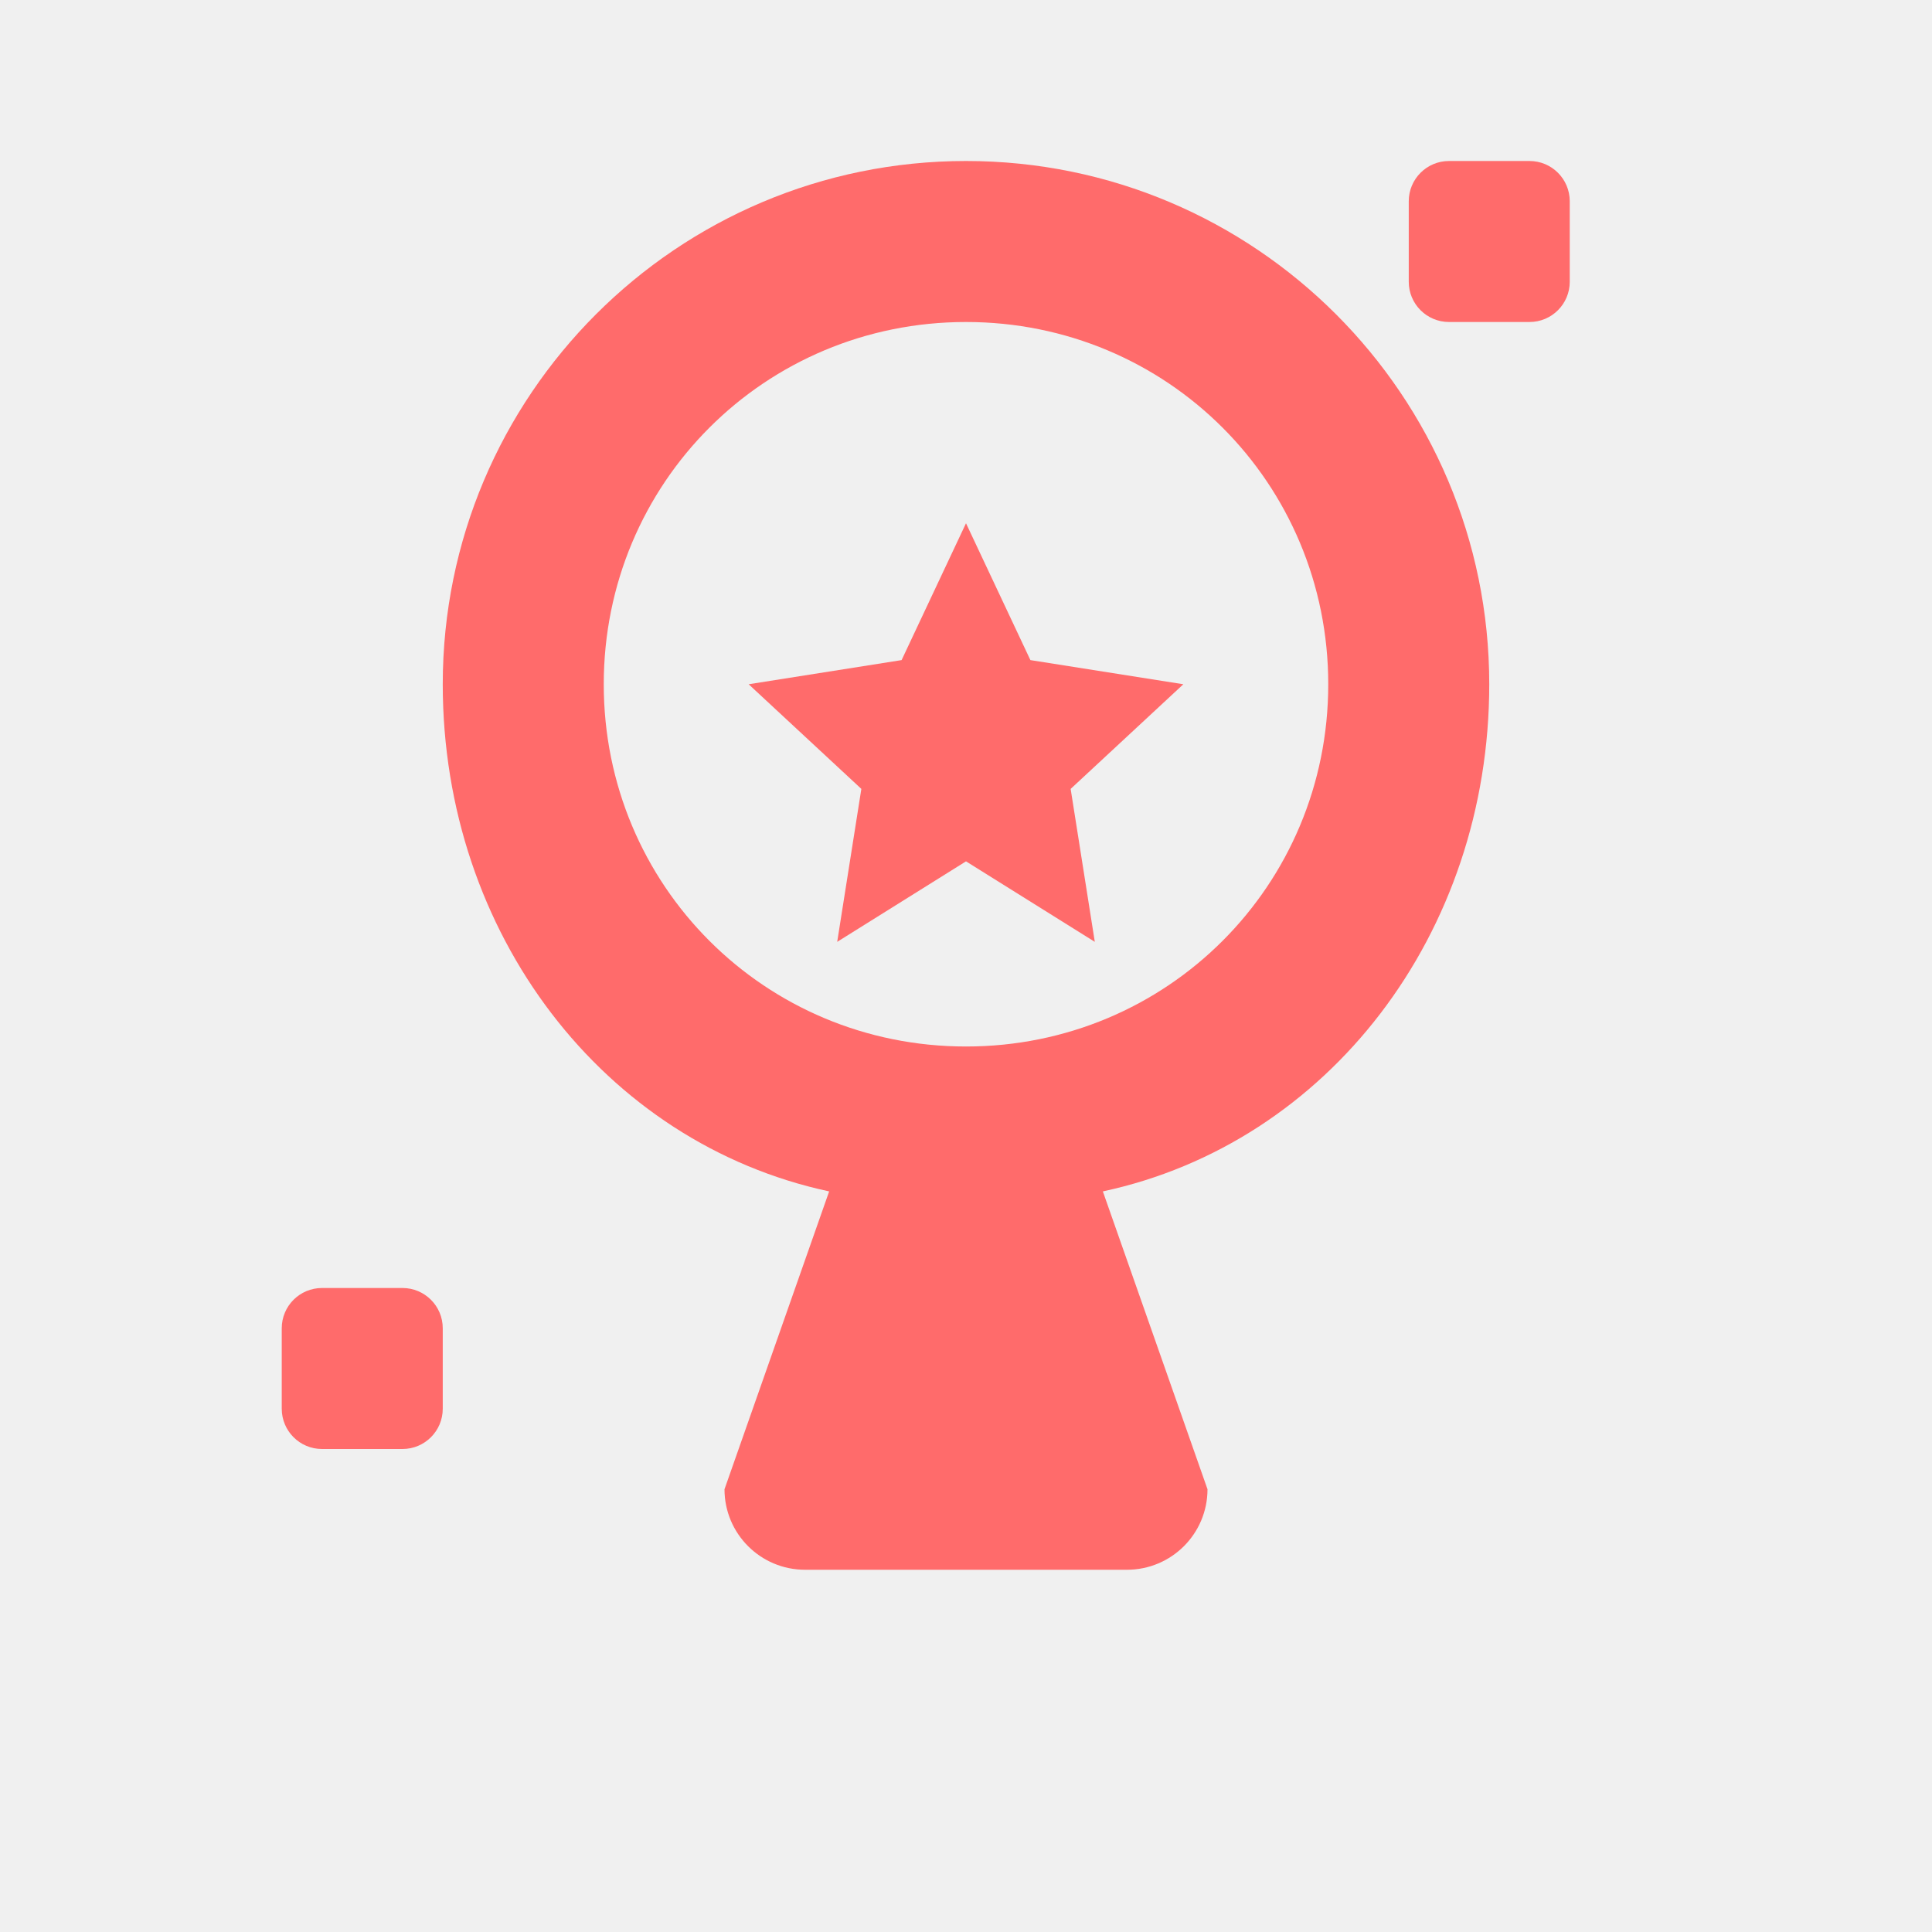
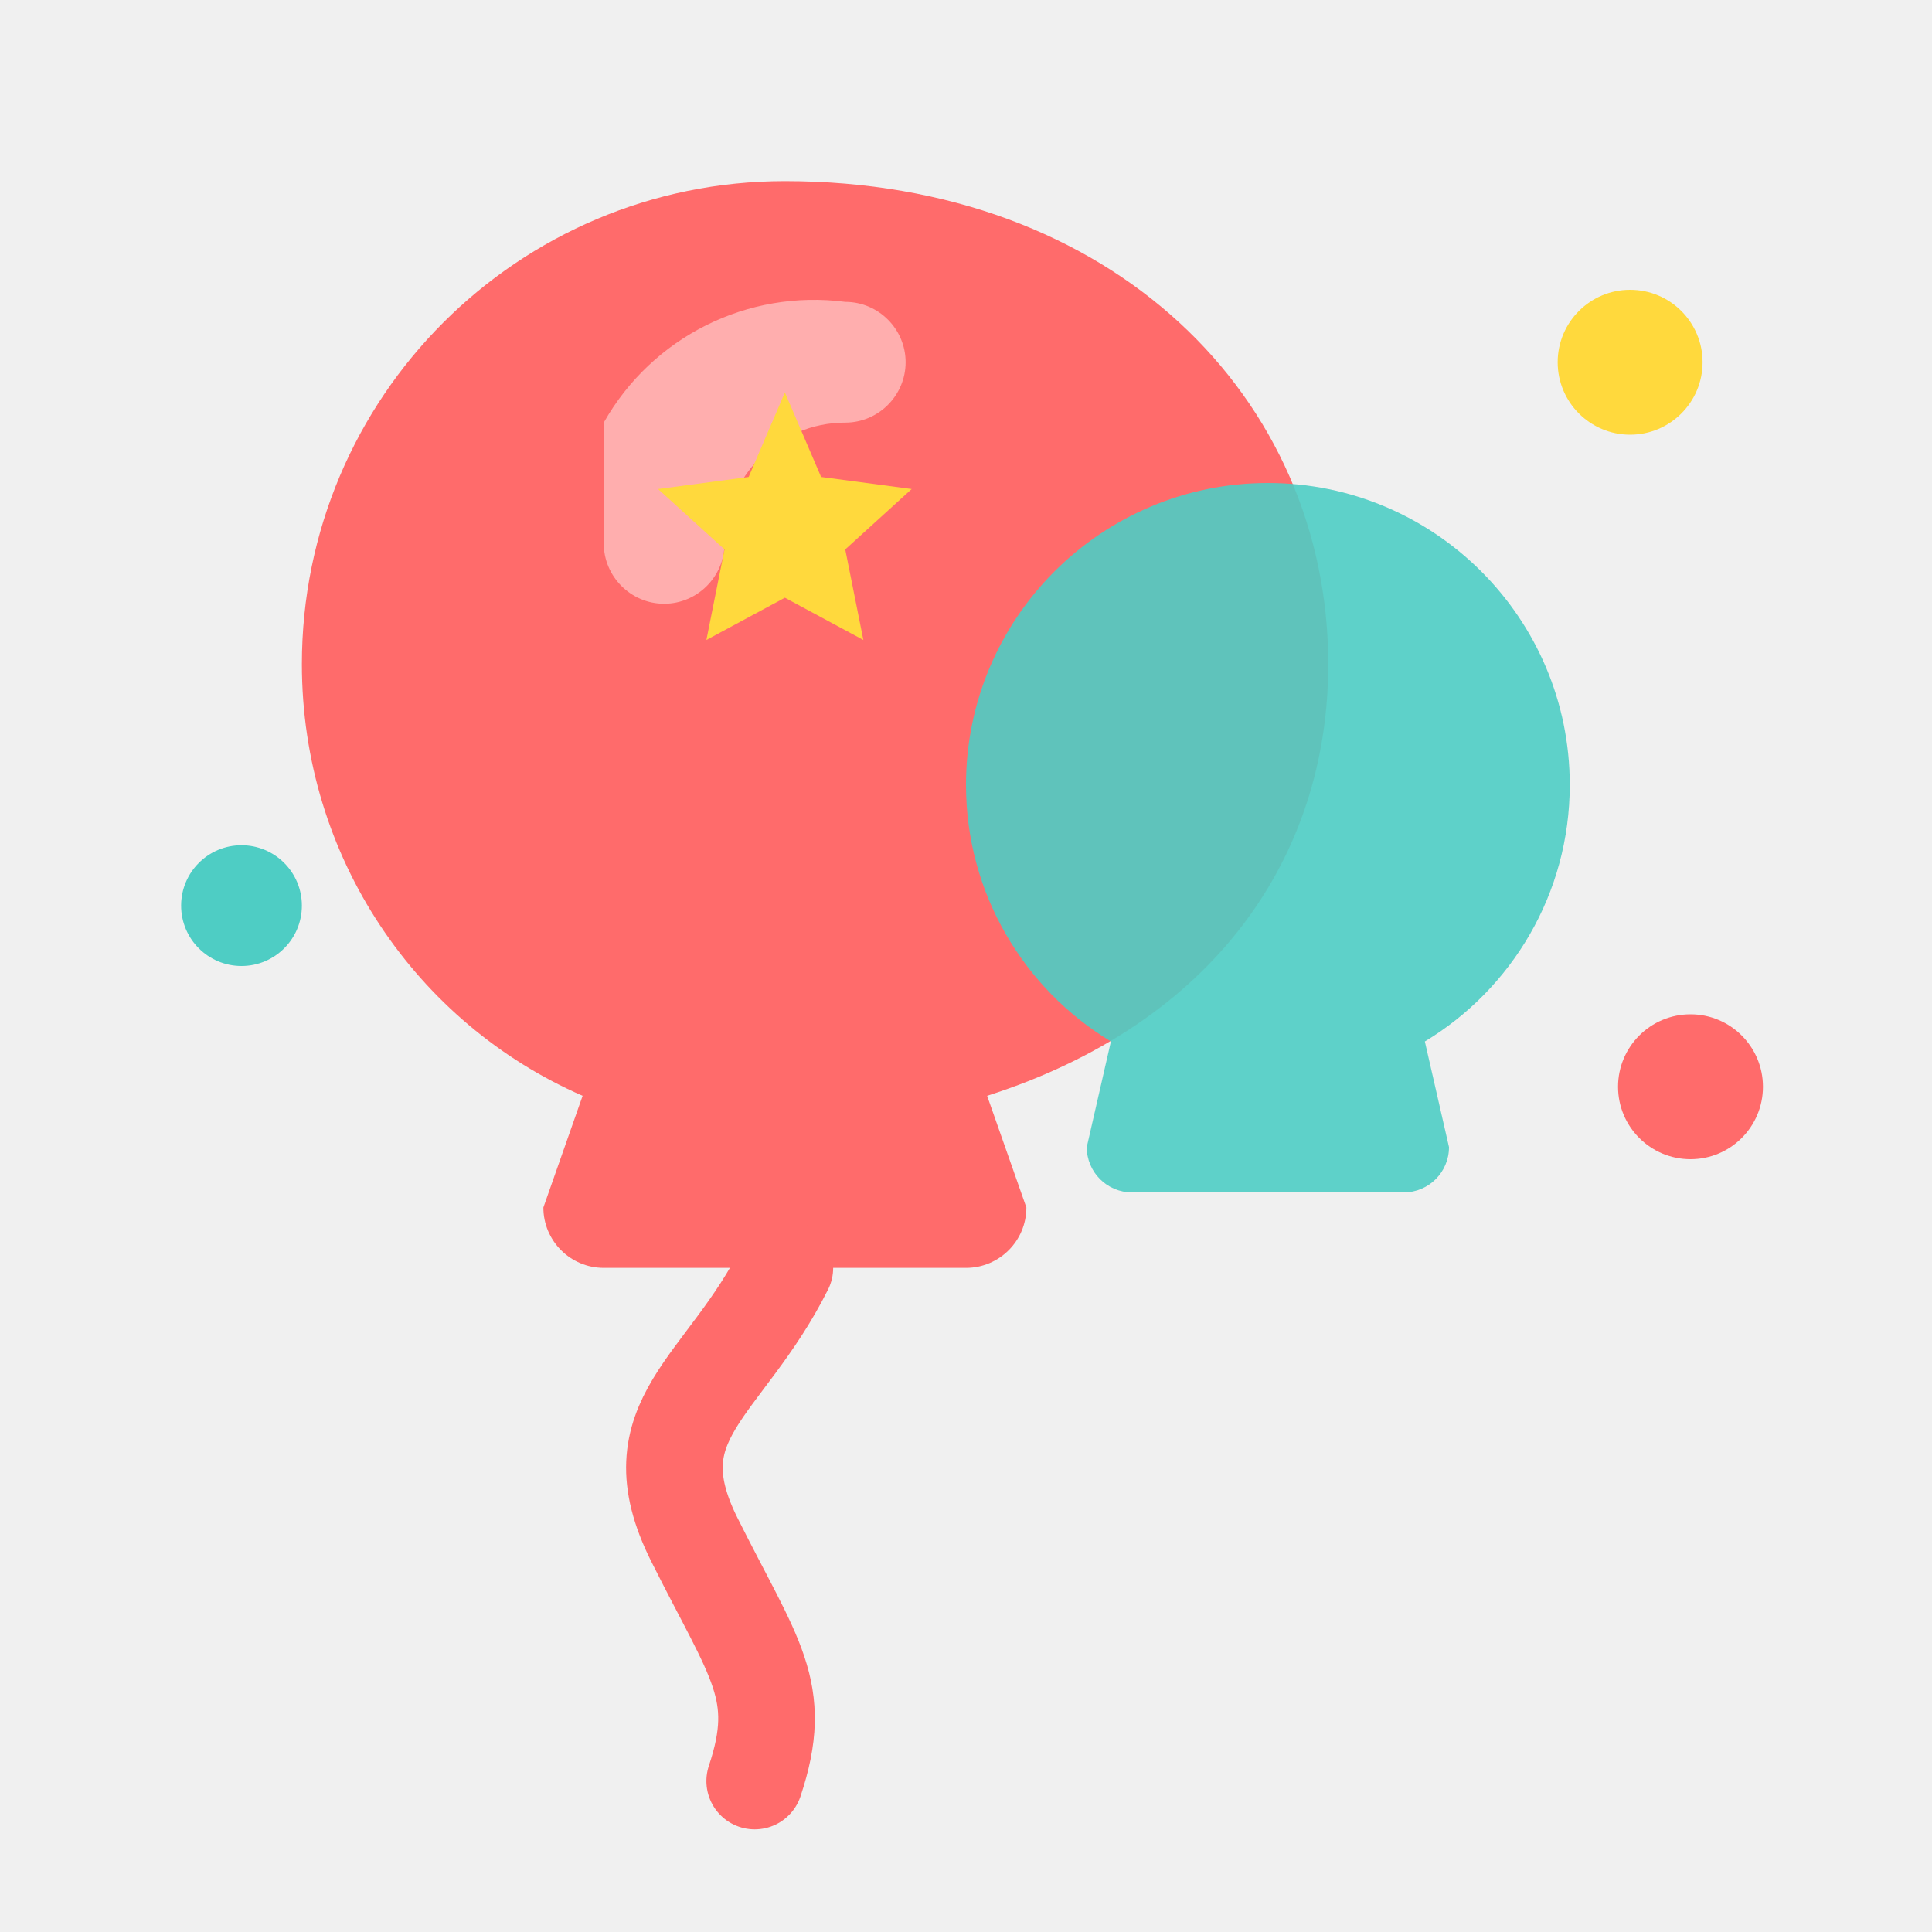
- <svg xmlns="http://www.w3.org/2000/svg" viewBox="0 0 24 24" fill="none">
-   <style>
-     .brand-color {
-       fill: #FF6B6B;
-     }
-     @media (prefers-color-scheme: dark) {
-       .brand-color {
-         fill: #FF8787;
-       }
-     }
-   </style>
-   <g class="brand-color">
-     <path d="M12 2a6.5 6.5 0 0 0-6.5 6.5c0 3.1 2 5.7 4.8 6.3L9 18.5a1 1 0 0 0 1 1h4a1 1 0 0 0 1-1l-1.3-3.7c2.8-.6 4.8-3.2 4.8-6.3A6.5 6.5 0 0 0 12 2zm0 11c-2.5 0-4.5-2-4.5-4.5S9.5 4 12 4s4.5 2 4.5 4.5S14.5 13 12 13z" />
-     <path d="M19.5 2.5a.5.5 0 0 0-.5-.5h-1a.5.5 0 0 0-.5.5v1a.5.5 0 0 0 .5.5h1a.5.5 0 0 0 .5-.5v-1zM5.5 16.5a.5.5 0 0 0-.5-.5h-1a.5.5 0 0 0-.5.5v1a.5.5 0 0 0 .5.5h1a.5.5 0 0 0 .5-.5v-1z" />
-     <path d="M12 6.5l.8 1.7 1.9.3-1.4 1.3.3 1.9-1.6-1-1.6 1 .3-1.9-1.4-1.3 1.9-.3z" />
-   </g>
+ <svg xmlns="http://www.w3.org/2000/svg" viewBox="0 0 32 32">
+   <path fill="#FF6B6B" d="M13 3C8.58 3 5 6.58 5 11c0 3.2 1.9 5.95 4.65 7.15L9 20a1 1 0 0 0 1 1h6a1 1 0 0 0 1-1l-.65-1.85C20.1 16.95 22 14.2 22 11c0-4.42-3.58-8-9-8z" />
+   <path fill="#FFFFFF" opacity="0.45" d="M10 7a4 4 0 0 1 4-2c.55 0 1 .45 1 1s-.45 1-1 1a2 2 0 0 0-2 2c0 .55-.45 1-1 1s-1-.45-1-1z" />
+   <path fill="#4ECDC4" opacity="0.9" d="M21 8c-2.76 0-5 2.24-5 5 0 1.8.96 3.38 2.4 4.25L18 19a.75.75 0 0 0 .75.75h4.5A.75.75 0 0 0 24 19l-.4-1.75C25.04 16.38 26 14.8 26 13c0-2.76-2.24-5-5-5z" />
+   <path fill="#FFD93D" d="M13 6.5l.6 1.4 1.5.2-1.1 1 .3 1.5-1.3-.7-1.3.7.3-1.5-1.1-1 1.5-.2z" />
+   <circle cx="27" cy="6" r="1.2" fill="#FFD93D" />
+   <circle cx="4" cy="15" r="1" fill="#4ECDC4" />
+   <circle cx="28" cy="18" r="1.2" fill="#FF6B6B" />
+   <path stroke="#FF6B6B" stroke-width="1.6" stroke-linecap="round" fill="none" d="M13 21c-1 2-2.5 2.5-1.5 4.5s1.5 2.5 1 4" />
</svg>
